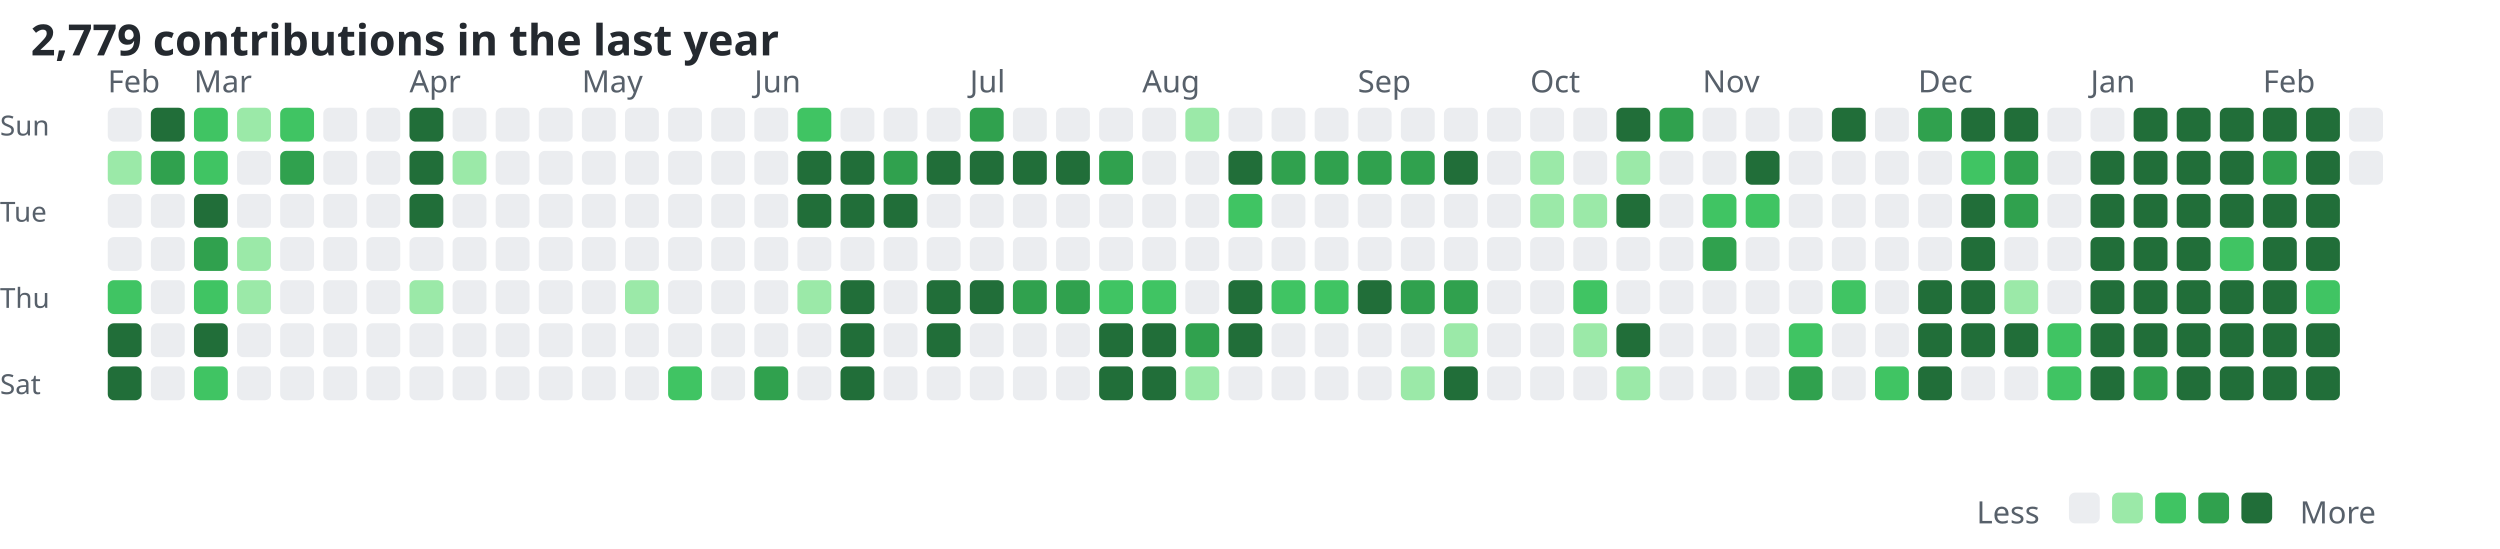
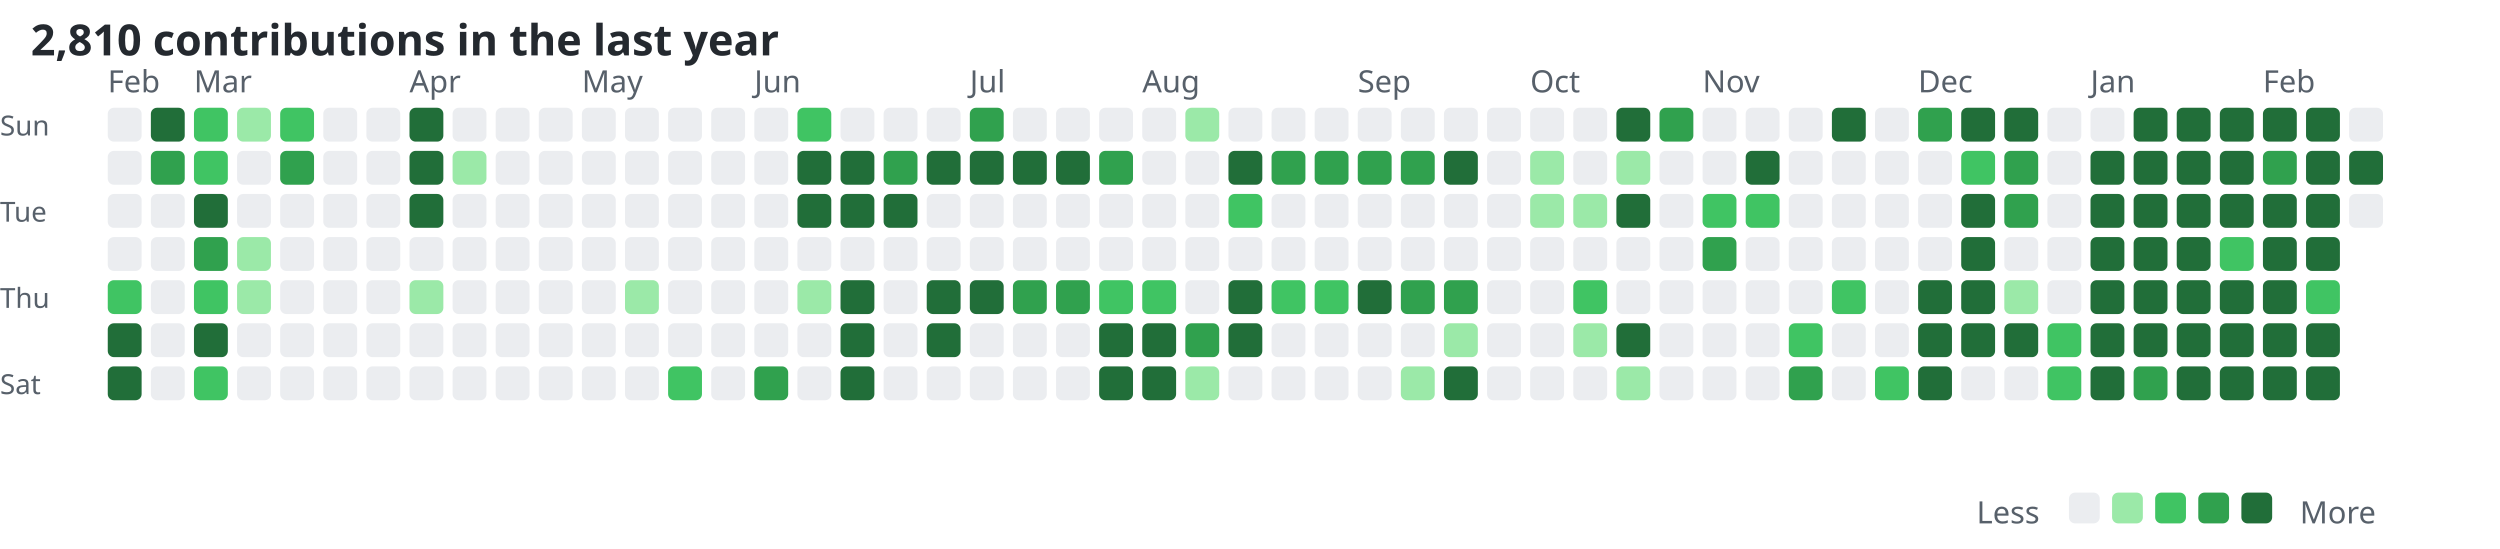
<svg xmlns="http://www.w3.org/2000/svg" width="812" height="178" viewBox="0 0 812 178">
  <style>
    .title { font: 600 14px 'Segoe UI', sans-serif; fill: #24292f; }
    .month { font: 400 10px 'Segoe UI', sans-serif; fill: #57606a; }
    .legend { font: 400 10px 'Segoe UI', sans-serif; fill: #57606a; }
    .day { font: 400 9px 'Segoe UI', sans-serif; fill: #57606a; }
  </style>
-   <text x="10" y="18" class="title">2,779 contributions in the last year</text>
+   <text x="10" y="18" class="title">2,810 contributions in the last year</text>
  <text x="35" y="30" class="month">Feb</text>
  <text x="63" y="30" class="month">Mar</text>
  <text x="133" y="30" class="month">Apr</text>
  <text x="189" y="30" class="month">May</text>
  <text x="245" y="30" class="month">Jun</text>
  <text x="315" y="30" class="month">Jul</text>
  <text x="371" y="30" class="month">Aug</text>
  <text x="441" y="30" class="month">Sep</text>
  <text x="497" y="30" class="month">Oct</text>
  <text x="553" y="30" class="month">Nov</text>
  <text x="623" y="30" class="month">Dec</text>
  <text x="679" y="30" class="month">Jan</text>
  <text x="735" y="30" class="month">Feb</text>
  <text x="0" y="44" class="day">Sun</text>
  <text x="0" y="72" class="day">Tue</text>
  <text x="0" y="100" class="day">Thu</text>
  <text x="0" y="128" class="day">Sat</text>
  <rect x="35" y="35" width="11" height="11" rx="2" ry="2" fill="#ebedf0" />
-   <rect x="35" y="49" width="11" height="11" rx="2" ry="2" fill="#9be9a8" />
+   <rect x="35" y="49" width="11" height="11" rx="2" ry="2" fill="#ebedf0" />
  <rect x="35" y="63" width="11" height="11" rx="2" ry="2" fill="#ebedf0" />
  <rect x="35" y="77" width="11" height="11" rx="2" ry="2" fill="#ebedf0" />
  <rect x="35" y="91" width="11" height="11" rx="2" ry="2" fill="#40c463" />
  <rect x="35" y="105" width="11" height="11" rx="2" ry="2" fill="#216e39" />
  <rect x="35" y="119" width="11" height="11" rx="2" ry="2" fill="#216e39" />
  <rect x="49" y="35" width="11" height="11" rx="2" ry="2" fill="#216e39" />
  <rect x="49" y="49" width="11" height="11" rx="2" ry="2" fill="#30a14e" />
  <rect x="49" y="63" width="11" height="11" rx="2" ry="2" fill="#ebedf0" />
  <rect x="49" y="77" width="11" height="11" rx="2" ry="2" fill="#ebedf0" />
  <rect x="49" y="91" width="11" height="11" rx="2" ry="2" fill="#ebedf0" />
  <rect x="49" y="105" width="11" height="11" rx="2" ry="2" fill="#ebedf0" />
  <rect x="49" y="119" width="11" height="11" rx="2" ry="2" fill="#ebedf0" />
  <rect x="63" y="35" width="11" height="11" rx="2" ry="2" fill="#40c463" />
  <rect x="63" y="49" width="11" height="11" rx="2" ry="2" fill="#40c463" />
  <rect x="63" y="63" width="11" height="11" rx="2" ry="2" fill="#216e39" />
  <rect x="63" y="77" width="11" height="11" rx="2" ry="2" fill="#30a14e" />
  <rect x="63" y="91" width="11" height="11" rx="2" ry="2" fill="#40c463" />
  <rect x="63" y="105" width="11" height="11" rx="2" ry="2" fill="#216e39" />
  <rect x="63" y="119" width="11" height="11" rx="2" ry="2" fill="#40c463" />
  <rect x="77" y="35" width="11" height="11" rx="2" ry="2" fill="#9be9a8" />
  <rect x="77" y="49" width="11" height="11" rx="2" ry="2" fill="#ebedf0" />
  <rect x="77" y="63" width="11" height="11" rx="2" ry="2" fill="#ebedf0" />
  <rect x="77" y="77" width="11" height="11" rx="2" ry="2" fill="#9be9a8" />
  <rect x="77" y="91" width="11" height="11" rx="2" ry="2" fill="#9be9a8" />
  <rect x="77" y="105" width="11" height="11" rx="2" ry="2" fill="#ebedf0" />
  <rect x="77" y="119" width="11" height="11" rx="2" ry="2" fill="#ebedf0" />
  <rect x="91" y="35" width="11" height="11" rx="2" ry="2" fill="#40c463" />
  <rect x="91" y="49" width="11" height="11" rx="2" ry="2" fill="#30a14e" />
  <rect x="91" y="63" width="11" height="11" rx="2" ry="2" fill="#ebedf0" />
  <rect x="91" y="77" width="11" height="11" rx="2" ry="2" fill="#ebedf0" />
  <rect x="91" y="91" width="11" height="11" rx="2" ry="2" fill="#ebedf0" />
  <rect x="91" y="105" width="11" height="11" rx="2" ry="2" fill="#ebedf0" />
  <rect x="91" y="119" width="11" height="11" rx="2" ry="2" fill="#ebedf0" />
  <rect x="105" y="35" width="11" height="11" rx="2" ry="2" fill="#ebedf0" />
  <rect x="105" y="49" width="11" height="11" rx="2" ry="2" fill="#ebedf0" />
  <rect x="105" y="63" width="11" height="11" rx="2" ry="2" fill="#ebedf0" />
  <rect x="105" y="77" width="11" height="11" rx="2" ry="2" fill="#ebedf0" />
  <rect x="105" y="91" width="11" height="11" rx="2" ry="2" fill="#ebedf0" />
  <rect x="105" y="105" width="11" height="11" rx="2" ry="2" fill="#ebedf0" />
  <rect x="105" y="119" width="11" height="11" rx="2" ry="2" fill="#ebedf0" />
  <rect x="119" y="35" width="11" height="11" rx="2" ry="2" fill="#ebedf0" />
  <rect x="119" y="49" width="11" height="11" rx="2" ry="2" fill="#ebedf0" />
  <rect x="119" y="63" width="11" height="11" rx="2" ry="2" fill="#ebedf0" />
  <rect x="119" y="77" width="11" height="11" rx="2" ry="2" fill="#ebedf0" />
  <rect x="119" y="91" width="11" height="11" rx="2" ry="2" fill="#ebedf0" />
  <rect x="119" y="105" width="11" height="11" rx="2" ry="2" fill="#ebedf0" />
  <rect x="119" y="119" width="11" height="11" rx="2" ry="2" fill="#ebedf0" />
  <rect x="133" y="35" width="11" height="11" rx="2" ry="2" fill="#216e39" />
  <rect x="133" y="49" width="11" height="11" rx="2" ry="2" fill="#216e39" />
  <rect x="133" y="63" width="11" height="11" rx="2" ry="2" fill="#216e39" />
  <rect x="133" y="77" width="11" height="11" rx="2" ry="2" fill="#ebedf0" />
  <rect x="133" y="91" width="11" height="11" rx="2" ry="2" fill="#9be9a8" />
  <rect x="133" y="105" width="11" height="11" rx="2" ry="2" fill="#ebedf0" />
  <rect x="133" y="119" width="11" height="11" rx="2" ry="2" fill="#ebedf0" />
  <rect x="147" y="35" width="11" height="11" rx="2" ry="2" fill="#ebedf0" />
  <rect x="147" y="49" width="11" height="11" rx="2" ry="2" fill="#9be9a8" />
  <rect x="147" y="63" width="11" height="11" rx="2" ry="2" fill="#ebedf0" />
  <rect x="147" y="77" width="11" height="11" rx="2" ry="2" fill="#ebedf0" />
  <rect x="147" y="91" width="11" height="11" rx="2" ry="2" fill="#ebedf0" />
  <rect x="147" y="105" width="11" height="11" rx="2" ry="2" fill="#ebedf0" />
  <rect x="147" y="119" width="11" height="11" rx="2" ry="2" fill="#ebedf0" />
  <rect x="161" y="35" width="11" height="11" rx="2" ry="2" fill="#ebedf0" />
  <rect x="161" y="49" width="11" height="11" rx="2" ry="2" fill="#ebedf0" />
  <rect x="161" y="63" width="11" height="11" rx="2" ry="2" fill="#ebedf0" />
  <rect x="161" y="77" width="11" height="11" rx="2" ry="2" fill="#ebedf0" />
  <rect x="161" y="91" width="11" height="11" rx="2" ry="2" fill="#ebedf0" />
  <rect x="161" y="105" width="11" height="11" rx="2" ry="2" fill="#ebedf0" />
  <rect x="161" y="119" width="11" height="11" rx="2" ry="2" fill="#ebedf0" />
  <rect x="175" y="35" width="11" height="11" rx="2" ry="2" fill="#ebedf0" />
  <rect x="175" y="49" width="11" height="11" rx="2" ry="2" fill="#ebedf0" />
  <rect x="175" y="63" width="11" height="11" rx="2" ry="2" fill="#ebedf0" />
  <rect x="175" y="77" width="11" height="11" rx="2" ry="2" fill="#ebedf0" />
  <rect x="175" y="91" width="11" height="11" rx="2" ry="2" fill="#ebedf0" />
  <rect x="175" y="105" width="11" height="11" rx="2" ry="2" fill="#ebedf0" />
  <rect x="175" y="119" width="11" height="11" rx="2" ry="2" fill="#ebedf0" />
  <rect x="189" y="35" width="11" height="11" rx="2" ry="2" fill="#ebedf0" />
  <rect x="189" y="49" width="11" height="11" rx="2" ry="2" fill="#ebedf0" />
  <rect x="189" y="63" width="11" height="11" rx="2" ry="2" fill="#ebedf0" />
  <rect x="189" y="77" width="11" height="11" rx="2" ry="2" fill="#ebedf0" />
  <rect x="189" y="91" width="11" height="11" rx="2" ry="2" fill="#ebedf0" />
  <rect x="189" y="105" width="11" height="11" rx="2" ry="2" fill="#ebedf0" />
  <rect x="189" y="119" width="11" height="11" rx="2" ry="2" fill="#ebedf0" />
  <rect x="203" y="35" width="11" height="11" rx="2" ry="2" fill="#ebedf0" />
  <rect x="203" y="49" width="11" height="11" rx="2" ry="2" fill="#ebedf0" />
  <rect x="203" y="63" width="11" height="11" rx="2" ry="2" fill="#ebedf0" />
  <rect x="203" y="77" width="11" height="11" rx="2" ry="2" fill="#ebedf0" />
  <rect x="203" y="91" width="11" height="11" rx="2" ry="2" fill="#9be9a8" />
  <rect x="203" y="105" width="11" height="11" rx="2" ry="2" fill="#ebedf0" />
  <rect x="203" y="119" width="11" height="11" rx="2" ry="2" fill="#ebedf0" />
  <rect x="217" y="35" width="11" height="11" rx="2" ry="2" fill="#ebedf0" />
  <rect x="217" y="49" width="11" height="11" rx="2" ry="2" fill="#ebedf0" />
  <rect x="217" y="63" width="11" height="11" rx="2" ry="2" fill="#ebedf0" />
  <rect x="217" y="77" width="11" height="11" rx="2" ry="2" fill="#ebedf0" />
  <rect x="217" y="91" width="11" height="11" rx="2" ry="2" fill="#ebedf0" />
  <rect x="217" y="105" width="11" height="11" rx="2" ry="2" fill="#ebedf0" />
  <rect x="217" y="119" width="11" height="11" rx="2" ry="2" fill="#40c463" />
  <rect x="231" y="35" width="11" height="11" rx="2" ry="2" fill="#ebedf0" />
  <rect x="231" y="49" width="11" height="11" rx="2" ry="2" fill="#ebedf0" />
  <rect x="231" y="63" width="11" height="11" rx="2" ry="2" fill="#ebedf0" />
  <rect x="231" y="77" width="11" height="11" rx="2" ry="2" fill="#ebedf0" />
  <rect x="231" y="91" width="11" height="11" rx="2" ry="2" fill="#ebedf0" />
  <rect x="231" y="105" width="11" height="11" rx="2" ry="2" fill="#ebedf0" />
  <rect x="231" y="119" width="11" height="11" rx="2" ry="2" fill="#ebedf0" />
  <rect x="245" y="35" width="11" height="11" rx="2" ry="2" fill="#ebedf0" />
  <rect x="245" y="49" width="11" height="11" rx="2" ry="2" fill="#ebedf0" />
  <rect x="245" y="63" width="11" height="11" rx="2" ry="2" fill="#ebedf0" />
  <rect x="245" y="77" width="11" height="11" rx="2" ry="2" fill="#ebedf0" />
  <rect x="245" y="91" width="11" height="11" rx="2" ry="2" fill="#ebedf0" />
  <rect x="245" y="105" width="11" height="11" rx="2" ry="2" fill="#ebedf0" />
  <rect x="245" y="119" width="11" height="11" rx="2" ry="2" fill="#30a14e" />
  <rect x="259" y="35" width="11" height="11" rx="2" ry="2" fill="#40c463" />
  <rect x="259" y="49" width="11" height="11" rx="2" ry="2" fill="#216e39" />
  <rect x="259" y="63" width="11" height="11" rx="2" ry="2" fill="#216e39" />
  <rect x="259" y="77" width="11" height="11" rx="2" ry="2" fill="#ebedf0" />
  <rect x="259" y="91" width="11" height="11" rx="2" ry="2" fill="#9be9a8" />
  <rect x="259" y="105" width="11" height="11" rx="2" ry="2" fill="#ebedf0" />
  <rect x="259" y="119" width="11" height="11" rx="2" ry="2" fill="#ebedf0" />
  <rect x="273" y="35" width="11" height="11" rx="2" ry="2" fill="#ebedf0" />
  <rect x="273" y="49" width="11" height="11" rx="2" ry="2" fill="#216e39" />
  <rect x="273" y="63" width="11" height="11" rx="2" ry="2" fill="#216e39" />
  <rect x="273" y="77" width="11" height="11" rx="2" ry="2" fill="#ebedf0" />
  <rect x="273" y="91" width="11" height="11" rx="2" ry="2" fill="#216e39" />
  <rect x="273" y="105" width="11" height="11" rx="2" ry="2" fill="#216e39" />
  <rect x="273" y="119" width="11" height="11" rx="2" ry="2" fill="#216e39" />
  <rect x="287" y="35" width="11" height="11" rx="2" ry="2" fill="#ebedf0" />
  <rect x="287" y="49" width="11" height="11" rx="2" ry="2" fill="#30a14e" />
  <rect x="287" y="63" width="11" height="11" rx="2" ry="2" fill="#216e39" />
  <rect x="287" y="77" width="11" height="11" rx="2" ry="2" fill="#ebedf0" />
  <rect x="287" y="91" width="11" height="11" rx="2" ry="2" fill="#ebedf0" />
  <rect x="287" y="105" width="11" height="11" rx="2" ry="2" fill="#ebedf0" />
  <rect x="287" y="119" width="11" height="11" rx="2" ry="2" fill="#ebedf0" />
  <rect x="301" y="35" width="11" height="11" rx="2" ry="2" fill="#ebedf0" />
  <rect x="301" y="49" width="11" height="11" rx="2" ry="2" fill="#216e39" />
  <rect x="301" y="63" width="11" height="11" rx="2" ry="2" fill="#ebedf0" />
  <rect x="301" y="77" width="11" height="11" rx="2" ry="2" fill="#ebedf0" />
  <rect x="301" y="91" width="11" height="11" rx="2" ry="2" fill="#216e39" />
  <rect x="301" y="105" width="11" height="11" rx="2" ry="2" fill="#216e39" />
  <rect x="301" y="119" width="11" height="11" rx="2" ry="2" fill="#ebedf0" />
  <rect x="315" y="35" width="11" height="11" rx="2" ry="2" fill="#30a14e" />
  <rect x="315" y="49" width="11" height="11" rx="2" ry="2" fill="#216e39" />
  <rect x="315" y="63" width="11" height="11" rx="2" ry="2" fill="#ebedf0" />
  <rect x="315" y="77" width="11" height="11" rx="2" ry="2" fill="#ebedf0" />
  <rect x="315" y="91" width="11" height="11" rx="2" ry="2" fill="#216e39" />
  <rect x="315" y="105" width="11" height="11" rx="2" ry="2" fill="#ebedf0" />
  <rect x="315" y="119" width="11" height="11" rx="2" ry="2" fill="#ebedf0" />
  <rect x="329" y="35" width="11" height="11" rx="2" ry="2" fill="#ebedf0" />
  <rect x="329" y="49" width="11" height="11" rx="2" ry="2" fill="#216e39" />
  <rect x="329" y="63" width="11" height="11" rx="2" ry="2" fill="#ebedf0" />
  <rect x="329" y="77" width="11" height="11" rx="2" ry="2" fill="#ebedf0" />
  <rect x="329" y="91" width="11" height="11" rx="2" ry="2" fill="#30a14e" />
  <rect x="329" y="105" width="11" height="11" rx="2" ry="2" fill="#ebedf0" />
  <rect x="329" y="119" width="11" height="11" rx="2" ry="2" fill="#ebedf0" />
  <rect x="343" y="35" width="11" height="11" rx="2" ry="2" fill="#ebedf0" />
  <rect x="343" y="49" width="11" height="11" rx="2" ry="2" fill="#216e39" />
  <rect x="343" y="63" width="11" height="11" rx="2" ry="2" fill="#ebedf0" />
  <rect x="343" y="77" width="11" height="11" rx="2" ry="2" fill="#ebedf0" />
  <rect x="343" y="91" width="11" height="11" rx="2" ry="2" fill="#30a14e" />
  <rect x="343" y="105" width="11" height="11" rx="2" ry="2" fill="#ebedf0" />
  <rect x="343" y="119" width="11" height="11" rx="2" ry="2" fill="#ebedf0" />
  <rect x="357" y="35" width="11" height="11" rx="2" ry="2" fill="#ebedf0" />
  <rect x="357" y="49" width="11" height="11" rx="2" ry="2" fill="#30a14e" />
  <rect x="357" y="63" width="11" height="11" rx="2" ry="2" fill="#ebedf0" />
  <rect x="357" y="77" width="11" height="11" rx="2" ry="2" fill="#ebedf0" />
  <rect x="357" y="91" width="11" height="11" rx="2" ry="2" fill="#40c463" />
  <rect x="357" y="105" width="11" height="11" rx="2" ry="2" fill="#216e39" />
  <rect x="357" y="119" width="11" height="11" rx="2" ry="2" fill="#216e39" />
  <rect x="371" y="35" width="11" height="11" rx="2" ry="2" fill="#ebedf0" />
  <rect x="371" y="49" width="11" height="11" rx="2" ry="2" fill="#ebedf0" />
  <rect x="371" y="63" width="11" height="11" rx="2" ry="2" fill="#ebedf0" />
  <rect x="371" y="77" width="11" height="11" rx="2" ry="2" fill="#ebedf0" />
  <rect x="371" y="91" width="11" height="11" rx="2" ry="2" fill="#40c463" />
  <rect x="371" y="105" width="11" height="11" rx="2" ry="2" fill="#216e39" />
  <rect x="371" y="119" width="11" height="11" rx="2" ry="2" fill="#216e39" />
  <rect x="385" y="35" width="11" height="11" rx="2" ry="2" fill="#9be9a8" />
  <rect x="385" y="49" width="11" height="11" rx="2" ry="2" fill="#ebedf0" />
  <rect x="385" y="63" width="11" height="11" rx="2" ry="2" fill="#ebedf0" />
  <rect x="385" y="77" width="11" height="11" rx="2" ry="2" fill="#ebedf0" />
  <rect x="385" y="91" width="11" height="11" rx="2" ry="2" fill="#ebedf0" />
  <rect x="385" y="105" width="11" height="11" rx="2" ry="2" fill="#30a14e" />
  <rect x="385" y="119" width="11" height="11" rx="2" ry="2" fill="#9be9a8" />
  <rect x="399" y="35" width="11" height="11" rx="2" ry="2" fill="#ebedf0" />
  <rect x="399" y="49" width="11" height="11" rx="2" ry="2" fill="#216e39" />
  <rect x="399" y="63" width="11" height="11" rx="2" ry="2" fill="#40c463" />
  <rect x="399" y="77" width="11" height="11" rx="2" ry="2" fill="#ebedf0" />
  <rect x="399" y="91" width="11" height="11" rx="2" ry="2" fill="#216e39" />
  <rect x="399" y="105" width="11" height="11" rx="2" ry="2" fill="#216e39" />
  <rect x="399" y="119" width="11" height="11" rx="2" ry="2" fill="#ebedf0" />
  <rect x="413" y="35" width="11" height="11" rx="2" ry="2" fill="#ebedf0" />
  <rect x="413" y="49" width="11" height="11" rx="2" ry="2" fill="#30a14e" />
  <rect x="413" y="63" width="11" height="11" rx="2" ry="2" fill="#ebedf0" />
  <rect x="413" y="77" width="11" height="11" rx="2" ry="2" fill="#ebedf0" />
  <rect x="413" y="91" width="11" height="11" rx="2" ry="2" fill="#40c463" />
  <rect x="413" y="105" width="11" height="11" rx="2" ry="2" fill="#ebedf0" />
  <rect x="413" y="119" width="11" height="11" rx="2" ry="2" fill="#ebedf0" />
  <rect x="427" y="35" width="11" height="11" rx="2" ry="2" fill="#ebedf0" />
  <rect x="427" y="49" width="11" height="11" rx="2" ry="2" fill="#30a14e" />
  <rect x="427" y="63" width="11" height="11" rx="2" ry="2" fill="#ebedf0" />
  <rect x="427" y="77" width="11" height="11" rx="2" ry="2" fill="#ebedf0" />
  <rect x="427" y="91" width="11" height="11" rx="2" ry="2" fill="#40c463" />
  <rect x="427" y="105" width="11" height="11" rx="2" ry="2" fill="#ebedf0" />
  <rect x="427" y="119" width="11" height="11" rx="2" ry="2" fill="#ebedf0" />
  <rect x="441" y="35" width="11" height="11" rx="2" ry="2" fill="#ebedf0" />
  <rect x="441" y="49" width="11" height="11" rx="2" ry="2" fill="#30a14e" />
  <rect x="441" y="63" width="11" height="11" rx="2" ry="2" fill="#ebedf0" />
  <rect x="441" y="77" width="11" height="11" rx="2" ry="2" fill="#ebedf0" />
  <rect x="441" y="91" width="11" height="11" rx="2" ry="2" fill="#216e39" />
  <rect x="441" y="105" width="11" height="11" rx="2" ry="2" fill="#ebedf0" />
  <rect x="441" y="119" width="11" height="11" rx="2" ry="2" fill="#ebedf0" />
  <rect x="455" y="35" width="11" height="11" rx="2" ry="2" fill="#ebedf0" />
  <rect x="455" y="49" width="11" height="11" rx="2" ry="2" fill="#30a14e" />
  <rect x="455" y="63" width="11" height="11" rx="2" ry="2" fill="#ebedf0" />
  <rect x="455" y="77" width="11" height="11" rx="2" ry="2" fill="#ebedf0" />
  <rect x="455" y="91" width="11" height="11" rx="2" ry="2" fill="#30a14e" />
  <rect x="455" y="105" width="11" height="11" rx="2" ry="2" fill="#ebedf0" />
  <rect x="455" y="119" width="11" height="11" rx="2" ry="2" fill="#9be9a8" />
  <rect x="469" y="35" width="11" height="11" rx="2" ry="2" fill="#ebedf0" />
  <rect x="469" y="49" width="11" height="11" rx="2" ry="2" fill="#216e39" />
  <rect x="469" y="63" width="11" height="11" rx="2" ry="2" fill="#ebedf0" />
  <rect x="469" y="77" width="11" height="11" rx="2" ry="2" fill="#ebedf0" />
  <rect x="469" y="91" width="11" height="11" rx="2" ry="2" fill="#30a14e" />
  <rect x="469" y="105" width="11" height="11" rx="2" ry="2" fill="#9be9a8" />
  <rect x="469" y="119" width="11" height="11" rx="2" ry="2" fill="#216e39" />
  <rect x="483" y="35" width="11" height="11" rx="2" ry="2" fill="#ebedf0" />
  <rect x="483" y="49" width="11" height="11" rx="2" ry="2" fill="#ebedf0" />
  <rect x="483" y="63" width="11" height="11" rx="2" ry="2" fill="#ebedf0" />
  <rect x="483" y="77" width="11" height="11" rx="2" ry="2" fill="#ebedf0" />
  <rect x="483" y="91" width="11" height="11" rx="2" ry="2" fill="#ebedf0" />
  <rect x="483" y="105" width="11" height="11" rx="2" ry="2" fill="#ebedf0" />
  <rect x="483" y="119" width="11" height="11" rx="2" ry="2" fill="#ebedf0" />
  <rect x="497" y="35" width="11" height="11" rx="2" ry="2" fill="#ebedf0" />
  <rect x="497" y="49" width="11" height="11" rx="2" ry="2" fill="#9be9a8" />
  <rect x="497" y="63" width="11" height="11" rx="2" ry="2" fill="#9be9a8" />
  <rect x="497" y="77" width="11" height="11" rx="2" ry="2" fill="#ebedf0" />
  <rect x="497" y="91" width="11" height="11" rx="2" ry="2" fill="#ebedf0" />
  <rect x="497" y="105" width="11" height="11" rx="2" ry="2" fill="#ebedf0" />
  <rect x="497" y="119" width="11" height="11" rx="2" ry="2" fill="#ebedf0" />
  <rect x="511" y="35" width="11" height="11" rx="2" ry="2" fill="#ebedf0" />
  <rect x="511" y="49" width="11" height="11" rx="2" ry="2" fill="#ebedf0" />
  <rect x="511" y="63" width="11" height="11" rx="2" ry="2" fill="#9be9a8" />
  <rect x="511" y="77" width="11" height="11" rx="2" ry="2" fill="#ebedf0" />
  <rect x="511" y="91" width="11" height="11" rx="2" ry="2" fill="#40c463" />
  <rect x="511" y="105" width="11" height="11" rx="2" ry="2" fill="#9be9a8" />
  <rect x="511" y="119" width="11" height="11" rx="2" ry="2" fill="#ebedf0" />
  <rect x="525" y="35" width="11" height="11" rx="2" ry="2" fill="#216e39" />
  <rect x="525" y="49" width="11" height="11" rx="2" ry="2" fill="#9be9a8" />
  <rect x="525" y="63" width="11" height="11" rx="2" ry="2" fill="#216e39" />
  <rect x="525" y="77" width="11" height="11" rx="2" ry="2" fill="#ebedf0" />
  <rect x="525" y="91" width="11" height="11" rx="2" ry="2" fill="#ebedf0" />
  <rect x="525" y="105" width="11" height="11" rx="2" ry="2" fill="#216e39" />
  <rect x="525" y="119" width="11" height="11" rx="2" ry="2" fill="#9be9a8" />
  <rect x="539" y="35" width="11" height="11" rx="2" ry="2" fill="#30a14e" />
  <rect x="539" y="49" width="11" height="11" rx="2" ry="2" fill="#ebedf0" />
  <rect x="539" y="63" width="11" height="11" rx="2" ry="2" fill="#ebedf0" />
  <rect x="539" y="77" width="11" height="11" rx="2" ry="2" fill="#ebedf0" />
  <rect x="539" y="91" width="11" height="11" rx="2" ry="2" fill="#ebedf0" />
  <rect x="539" y="105" width="11" height="11" rx="2" ry="2" fill="#ebedf0" />
  <rect x="539" y="119" width="11" height="11" rx="2" ry="2" fill="#ebedf0" />
  <rect x="553" y="35" width="11" height="11" rx="2" ry="2" fill="#ebedf0" />
  <rect x="553" y="49" width="11" height="11" rx="2" ry="2" fill="#ebedf0" />
  <rect x="553" y="63" width="11" height="11" rx="2" ry="2" fill="#40c463" />
  <rect x="553" y="77" width="11" height="11" rx="2" ry="2" fill="#30a14e" />
  <rect x="553" y="91" width="11" height="11" rx="2" ry="2" fill="#ebedf0" />
  <rect x="553" y="105" width="11" height="11" rx="2" ry="2" fill="#ebedf0" />
  <rect x="553" y="119" width="11" height="11" rx="2" ry="2" fill="#ebedf0" />
  <rect x="567" y="35" width="11" height="11" rx="2" ry="2" fill="#ebedf0" />
  <rect x="567" y="49" width="11" height="11" rx="2" ry="2" fill="#216e39" />
  <rect x="567" y="63" width="11" height="11" rx="2" ry="2" fill="#40c463" />
  <rect x="567" y="77" width="11" height="11" rx="2" ry="2" fill="#ebedf0" />
  <rect x="567" y="91" width="11" height="11" rx="2" ry="2" fill="#ebedf0" />
  <rect x="567" y="105" width="11" height="11" rx="2" ry="2" fill="#ebedf0" />
  <rect x="567" y="119" width="11" height="11" rx="2" ry="2" fill="#ebedf0" />
  <rect x="581" y="35" width="11" height="11" rx="2" ry="2" fill="#ebedf0" />
  <rect x="581" y="49" width="11" height="11" rx="2" ry="2" fill="#ebedf0" />
  <rect x="581" y="63" width="11" height="11" rx="2" ry="2" fill="#ebedf0" />
  <rect x="581" y="77" width="11" height="11" rx="2" ry="2" fill="#ebedf0" />
  <rect x="581" y="91" width="11" height="11" rx="2" ry="2" fill="#ebedf0" />
  <rect x="581" y="105" width="11" height="11" rx="2" ry="2" fill="#40c463" />
  <rect x="581" y="119" width="11" height="11" rx="2" ry="2" fill="#30a14e" />
  <rect x="595" y="35" width="11" height="11" rx="2" ry="2" fill="#216e39" />
  <rect x="595" y="49" width="11" height="11" rx="2" ry="2" fill="#ebedf0" />
  <rect x="595" y="63" width="11" height="11" rx="2" ry="2" fill="#ebedf0" />
  <rect x="595" y="77" width="11" height="11" rx="2" ry="2" fill="#ebedf0" />
  <rect x="595" y="91" width="11" height="11" rx="2" ry="2" fill="#40c463" />
  <rect x="595" y="105" width="11" height="11" rx="2" ry="2" fill="#ebedf0" />
  <rect x="595" y="119" width="11" height="11" rx="2" ry="2" fill="#ebedf0" />
  <rect x="609" y="35" width="11" height="11" rx="2" ry="2" fill="#ebedf0" />
  <rect x="609" y="49" width="11" height="11" rx="2" ry="2" fill="#ebedf0" />
  <rect x="609" y="63" width="11" height="11" rx="2" ry="2" fill="#ebedf0" />
  <rect x="609" y="77" width="11" height="11" rx="2" ry="2" fill="#ebedf0" />
  <rect x="609" y="91" width="11" height="11" rx="2" ry="2" fill="#ebedf0" />
  <rect x="609" y="105" width="11" height="11" rx="2" ry="2" fill="#ebedf0" />
  <rect x="609" y="119" width="11" height="11" rx="2" ry="2" fill="#40c463" />
  <rect x="623" y="35" width="11" height="11" rx="2" ry="2" fill="#30a14e" />
  <rect x="623" y="49" width="11" height="11" rx="2" ry="2" fill="#ebedf0" />
  <rect x="623" y="63" width="11" height="11" rx="2" ry="2" fill="#ebedf0" />
  <rect x="623" y="77" width="11" height="11" rx="2" ry="2" fill="#ebedf0" />
  <rect x="623" y="91" width="11" height="11" rx="2" ry="2" fill="#216e39" />
  <rect x="623" y="105" width="11" height="11" rx="2" ry="2" fill="#216e39" />
  <rect x="623" y="119" width="11" height="11" rx="2" ry="2" fill="#216e39" />
  <rect x="637" y="35" width="11" height="11" rx="2" ry="2" fill="#216e39" />
  <rect x="637" y="49" width="11" height="11" rx="2" ry="2" fill="#40c463" />
  <rect x="637" y="63" width="11" height="11" rx="2" ry="2" fill="#216e39" />
  <rect x="637" y="77" width="11" height="11" rx="2" ry="2" fill="#216e39" />
  <rect x="637" y="91" width="11" height="11" rx="2" ry="2" fill="#216e39" />
  <rect x="637" y="105" width="11" height="11" rx="2" ry="2" fill="#216e39" />
  <rect x="637" y="119" width="11" height="11" rx="2" ry="2" fill="#ebedf0" />
  <rect x="651" y="35" width="11" height="11" rx="2" ry="2" fill="#216e39" />
  <rect x="651" y="49" width="11" height="11" rx="2" ry="2" fill="#30a14e" />
  <rect x="651" y="63" width="11" height="11" rx="2" ry="2" fill="#30a14e" />
  <rect x="651" y="77" width="11" height="11" rx="2" ry="2" fill="#ebedf0" />
  <rect x="651" y="91" width="11" height="11" rx="2" ry="2" fill="#9be9a8" />
  <rect x="651" y="105" width="11" height="11" rx="2" ry="2" fill="#216e39" />
  <rect x="651" y="119" width="11" height="11" rx="2" ry="2" fill="#ebedf0" />
  <rect x="665" y="35" width="11" height="11" rx="2" ry="2" fill="#ebedf0" />
  <rect x="665" y="49" width="11" height="11" rx="2" ry="2" fill="#ebedf0" />
  <rect x="665" y="63" width="11" height="11" rx="2" ry="2" fill="#ebedf0" />
  <rect x="665" y="77" width="11" height="11" rx="2" ry="2" fill="#ebedf0" />
  <rect x="665" y="91" width="11" height="11" rx="2" ry="2" fill="#ebedf0" />
  <rect x="665" y="105" width="11" height="11" rx="2" ry="2" fill="#40c463" />
  <rect x="665" y="119" width="11" height="11" rx="2" ry="2" fill="#40c463" />
  <rect x="679" y="35" width="11" height="11" rx="2" ry="2" fill="#ebedf0" />
  <rect x="679" y="49" width="11" height="11" rx="2" ry="2" fill="#216e39" />
  <rect x="679" y="63" width="11" height="11" rx="2" ry="2" fill="#216e39" />
  <rect x="679" y="77" width="11" height="11" rx="2" ry="2" fill="#216e39" />
  <rect x="679" y="91" width="11" height="11" rx="2" ry="2" fill="#216e39" />
  <rect x="679" y="105" width="11" height="11" rx="2" ry="2" fill="#216e39" />
  <rect x="679" y="119" width="11" height="11" rx="2" ry="2" fill="#216e39" />
  <rect x="693" y="35" width="11" height="11" rx="2" ry="2" fill="#216e39" />
  <rect x="693" y="49" width="11" height="11" rx="2" ry="2" fill="#216e39" />
  <rect x="693" y="63" width="11" height="11" rx="2" ry="2" fill="#216e39" />
  <rect x="693" y="77" width="11" height="11" rx="2" ry="2" fill="#216e39" />
  <rect x="693" y="91" width="11" height="11" rx="2" ry="2" fill="#216e39" />
  <rect x="693" y="105" width="11" height="11" rx="2" ry="2" fill="#216e39" />
  <rect x="693" y="119" width="11" height="11" rx="2" ry="2" fill="#30a14e" />
  <rect x="707" y="35" width="11" height="11" rx="2" ry="2" fill="#216e39" />
  <rect x="707" y="49" width="11" height="11" rx="2" ry="2" fill="#216e39" />
  <rect x="707" y="63" width="11" height="11" rx="2" ry="2" fill="#216e39" />
  <rect x="707" y="77" width="11" height="11" rx="2" ry="2" fill="#216e39" />
  <rect x="707" y="91" width="11" height="11" rx="2" ry="2" fill="#216e39" />
  <rect x="707" y="105" width="11" height="11" rx="2" ry="2" fill="#216e39" />
  <rect x="707" y="119" width="11" height="11" rx="2" ry="2" fill="#216e39" />
  <rect x="721" y="35" width="11" height="11" rx="2" ry="2" fill="#216e39" />
  <rect x="721" y="49" width="11" height="11" rx="2" ry="2" fill="#216e39" />
  <rect x="721" y="63" width="11" height="11" rx="2" ry="2" fill="#216e39" />
  <rect x="721" y="77" width="11" height="11" rx="2" ry="2" fill="#40c463" />
  <rect x="721" y="91" width="11" height="11" rx="2" ry="2" fill="#216e39" />
  <rect x="721" y="105" width="11" height="11" rx="2" ry="2" fill="#216e39" />
  <rect x="721" y="119" width="11" height="11" rx="2" ry="2" fill="#216e39" />
  <rect x="735" y="35" width="11" height="11" rx="2" ry="2" fill="#216e39" />
  <rect x="735" y="49" width="11" height="11" rx="2" ry="2" fill="#30a14e" />
  <rect x="735" y="63" width="11" height="11" rx="2" ry="2" fill="#216e39" />
  <rect x="735" y="77" width="11" height="11" rx="2" ry="2" fill="#216e39" />
  <rect x="735" y="91" width="11" height="11" rx="2" ry="2" fill="#216e39" />
  <rect x="735" y="105" width="11" height="11" rx="2" ry="2" fill="#216e39" />
  <rect x="735" y="119" width="11" height="11" rx="2" ry="2" fill="#216e39" />
  <rect x="749" y="35" width="11" height="11" rx="2" ry="2" fill="#216e39" />
  <rect x="749" y="49" width="11" height="11" rx="2" ry="2" fill="#216e39" />
  <rect x="749" y="63" width="11" height="11" rx="2" ry="2" fill="#216e39" />
  <rect x="749" y="77" width="11" height="11" rx="2" ry="2" fill="#216e39" />
  <rect x="749" y="91" width="11" height="11" rx="2" ry="2" fill="#40c463" />
  <rect x="749" y="105" width="11" height="11" rx="2" ry="2" fill="#216e39" />
  <rect x="749" y="119" width="11" height="11" rx="2" ry="2" fill="#216e39" />
  <rect x="763" y="35" width="11" height="11" rx="2" ry="2" fill="#ebedf0" />
-   <rect x="763" y="49" width="11" height="11" rx="2" ry="2" fill="#ebedf0" />
+   <rect x="763" y="49" width="11" height="11" rx="2" ry="2" fill="#216e39" />
+   <rect x="763" y="63" width="11" height="11" rx="2" ry="2" fill="#ebedf0" />
  <text x="642" y="170" class="legend">Less</text>
  <rect x="672" y="160" width="10" height="10" rx="2" fill="#ebedf0" />
  <rect x="686" y="160" width="10" height="10" rx="2" fill="#9be9a8" />
  <rect x="700" y="160" width="10" height="10" rx="2" fill="#40c463" />
  <rect x="714" y="160" width="10" height="10" rx="2" fill="#30a14e" />
  <rect x="728" y="160" width="10" height="10" rx="2" fill="#216e39" />
  <text x="747" y="170" class="legend">More</text>
</svg>
